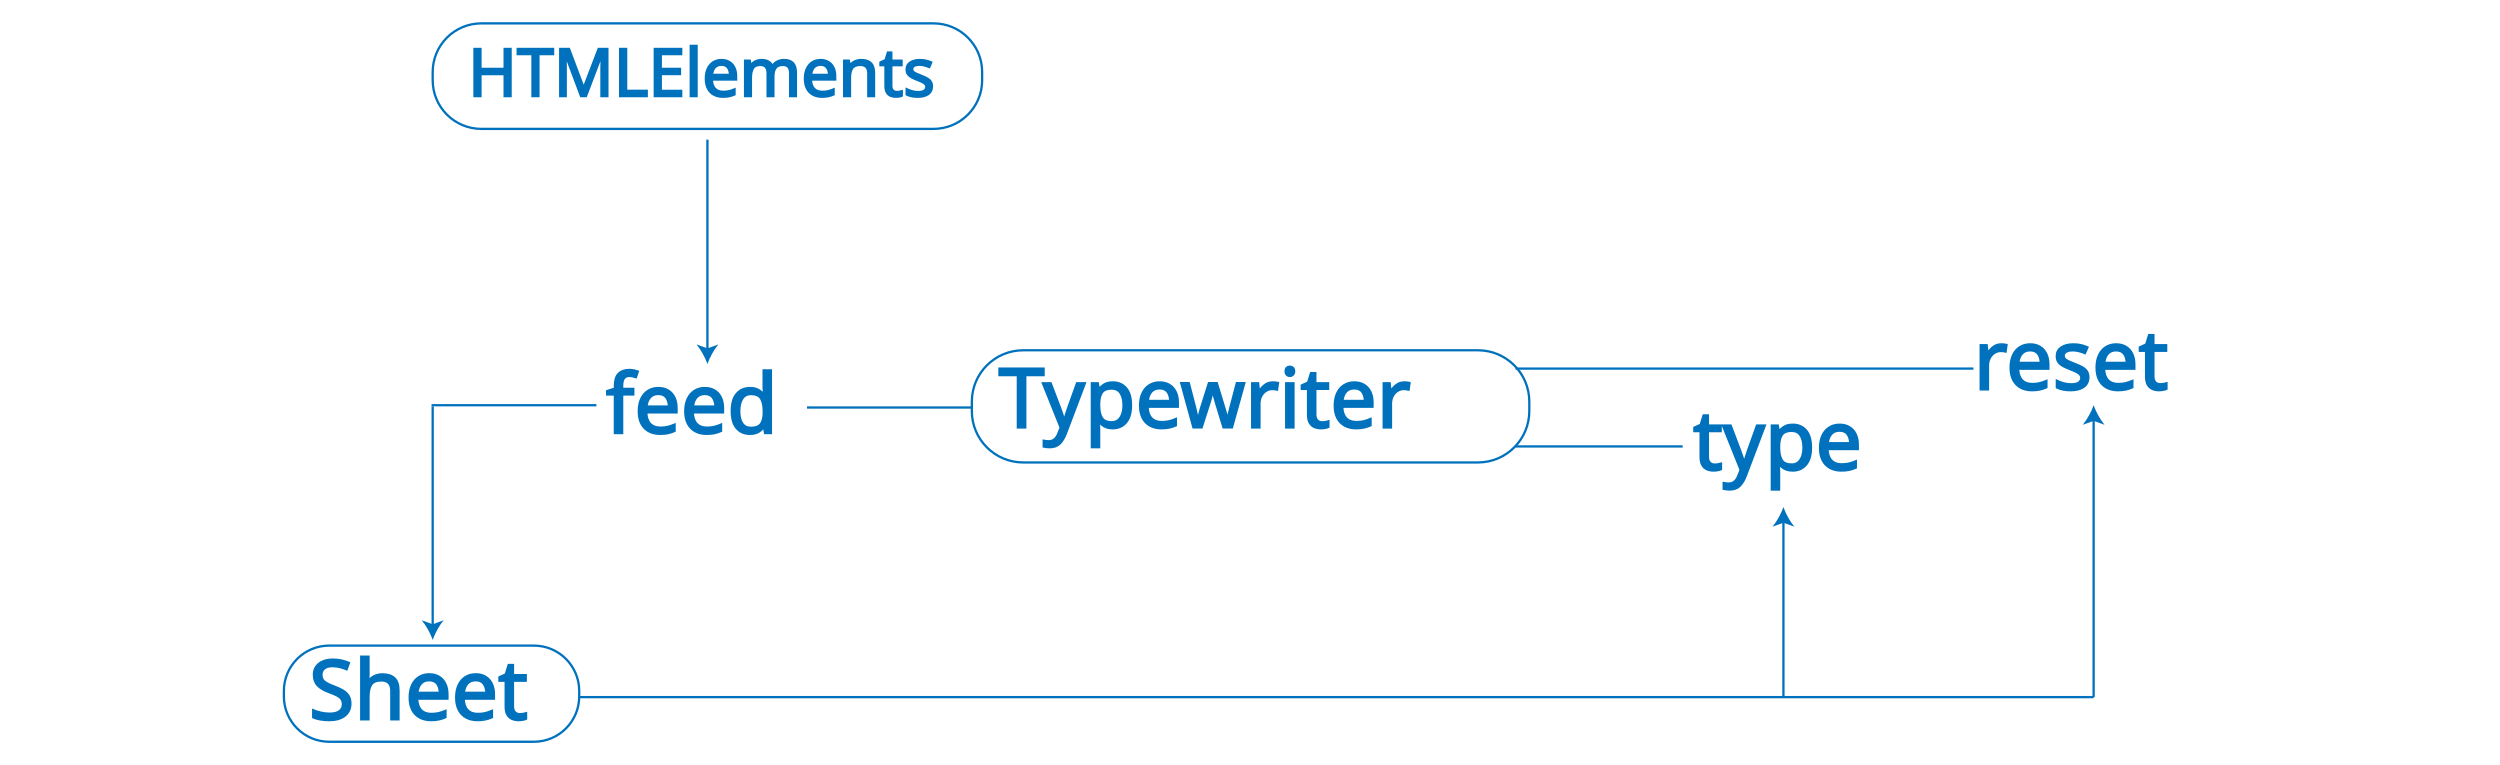
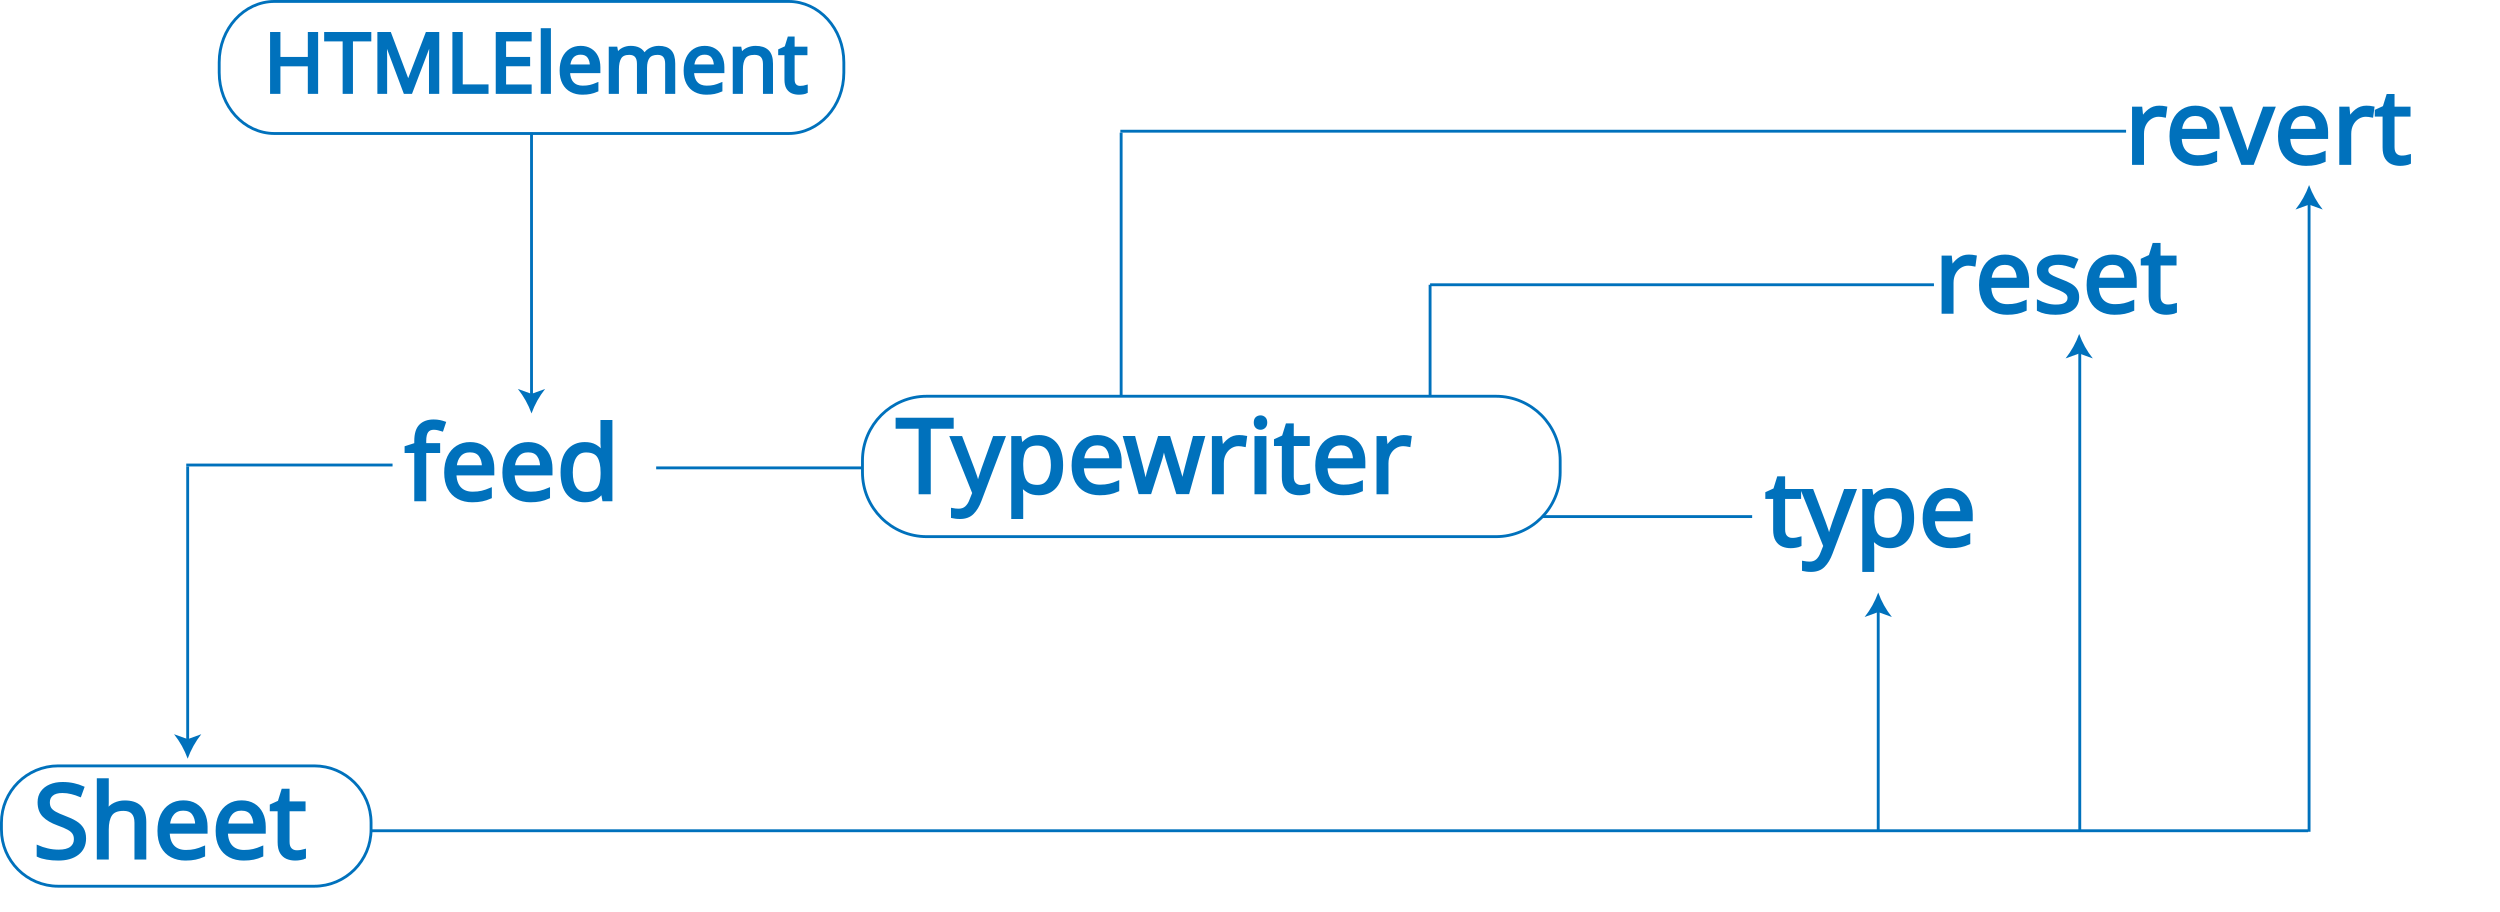
- <svg xmlns="http://www.w3.org/2000/svg" id="Layer_1" data-name="Layer 1" viewBox="0 0 1092 334">
+ <svg xmlns="http://www.w3.org/2000/svg" id="Layer_1" data-name="Layer 1" viewBox="0 0 872.5 317.98">
  <defs>
-     <style>.cls-1{font-size:36px;}.cls-1,.cls-3,.cls-4{fill:#0071bc;}.cls-1,.cls-2,.cls-3{stroke:#0071bc;}.cls-1,.cls-3{font-family:FiraCode-Regular, Fira Code;}.cls-2,.cls-5{fill:none;}.cls-2{stroke-miterlimit:10;}.cls-3{font-size:28.87px;}</style>
+     <style>.cls-1,.cls-2,.cls-4,.cls-5{isolation:isolate;}.cls-1,.cls-2,.cls-7{font-size:36px;}.cls-1,.cls-4,.cls-6,.cls-7{fill:#0071bc;}.cls-1,.cls-2,.cls-4,.cls-5,.cls-7{font-family:FiraCode-Regular, Fira Code;}.cls-2,.cls-3,.cls-5,.cls-8{fill:none;}.cls-2,.cls-3,.cls-5,.cls-7,.cls-8{stroke:#0071bc;}.cls-3{stroke-miterlimit:10;}.cls-4,.cls-5{font-size:28.87px;}</style>
  </defs>
-   <text class="cls-1" transform="translate(436.21 186.7)">Typewriter</text>
-   <rect class="cls-2" x="424.5" y="153" width="243.5" height="49" rx="22.45" />
-   <text class="cls-1" transform="translate(134.96 314.19)">Sheet</text>
-   <rect class="cls-2" x="124" y="282" width="129" height="42" rx="19.82" />
-   <text class="cls-3" transform="translate(204.46 41.98)">HTMLElements</text>
-   <rect class="cls-2" x="189" y="10.21" width="240" height="46.09" rx="21.25" />
-   <line class="cls-2" x1="189" y1="177.5" x2="189" y2="273.46" />
-   <path class="cls-4" d="M353.5,400a30.1,30.1,0,0,0-4.76-8.55l4.76,1.72,4.75-1.72A30.31,30.31,0,0,0,353.5,400Z" transform="translate(-164.5 -120.5)" />
-   <line class="cls-2" x1="188.5" y1="177" x2="260.5" y2="177" />
-   <line class="cls-2" x1="352.5" y1="178" x2="424.5" y2="178" />
-   <text class="cls-1" transform="translate(739.52 205.17)">type</text>
-   <text class="cls-1" transform="translate(264.66 189.15)">feed</text>
-   <text class="cls-1" transform="translate(862.11 170.08)">reset</text>
-   <line class="cls-2" x1="309" y1="61" x2="309" y2="152.96" />
-   <path class="cls-4" d="M473.5,279.5a30.1,30.1,0,0,0-4.76-8.55l4.76,1.72,4.75-1.72A30.31,30.31,0,0,0,473.5,279.5Z" transform="translate(-164.5 -120.5)" />
-   <line class="cls-2" x1="662" y1="161" x2="862" y2="161" />
-   <line class="cls-2" x1="662" y1="195" x2="735" y2="195" />
-   <line class="cls-2" x1="253" y1="304.5" x2="914.5" y2="304.5" />
-   <line class="cls-2" x1="914.5" y1="304.5" x2="914.5" y2="183.04" />
-   <path class="cls-4" d="M1079,297.5a30.1,30.1,0,0,0,4.76,8.55l-4.76-1.72-4.75,1.72A30.31,30.31,0,0,0,1079,297.5Z" transform="translate(-164.5 -120.5)" />
-   <line class="cls-2" x1="779" y1="304.5" x2="779" y2="227.54" />
-   <path class="cls-4" d="M943.5,342a30.1,30.1,0,0,0,4.76,8.55l-4.76-1.72-4.75,1.72A30.31,30.31,0,0,0,943.5,342Z" transform="translate(-164.5 -120.5)" />
-   <rect class="cls-5" width="1092" height="334" />
+   <text class="cls-1" transform="translate(312.71 171.99)">Typewriter</text>
+   <text class="cls-2" transform="translate(312.71 171.99)">Typewriter</text>
+   <rect class="cls-3" x="301" y="138.29" width="243.5" height="49" rx="22.45" />
+   <text class="cls-1" transform="translate(11.46 299.48)">Sheet</text>
+   <text class="cls-2" transform="translate(11.46 299.48)">Sheet</text>
+   <rect class="cls-3" x="0.5" y="267.29" width="129" height="42" rx="19.82" />
+   <text class="cls-4" transform="translate(91.96 32.27)">HTMLElement</text>
+   <text class="cls-5" transform="translate(91.96 32.27)">HTMLElement</text>
+   <path class="cls-3" d="M356.3,232.21H535.7c10.66,0,19.3,9.51,19.3,21.25v3.59c0,11.74-8.64,21.25-19.3,21.25H356.3c-10.66,0-19.3-9.51-19.3-21.25v-3.59C337,241.72,345.64,232.21,356.3,232.21Z" transform="translate(-260.5 -231.71)" />
+   <line class="cls-3" x1="65.5" y1="162.79" x2="65.5" y2="258.75" />
+   <path class="cls-6" d="M326,496.5a30.16,30.16,0,0,0-4.76-8.55l4.76,1.72,4.75-1.72A30.13,30.13,0,0,0,326,496.5Z" transform="translate(-260.5 -231.71)" />
+   <line class="cls-3" x1="65" y1="162.29" x2="137" y2="162.29" />
+   <line class="cls-3" x1="229" y1="163.29" x2="301" y2="163.29" />
+   <text class="cls-1" transform="translate(616.02 190.46)">type</text>
+   <text class="cls-2" transform="translate(616.02 190.46)">type</text>
+   <text class="cls-1" transform="translate(141.16 174.44)">feed</text>
+   <text class="cls-2" transform="translate(141.16 174.44)">feed</text>
+   <text class="cls-1" transform="translate(675.05 109)">reset</text>
+   <text class="cls-2" transform="translate(675.05 109)">reset</text>
+   <line class="cls-3" x1="185.5" y1="46.29" x2="185.5" y2="138.25" />
+   <path class="cls-6" d="M446,376a30.16,30.16,0,0,0-4.76-8.55l4.76,1.72,4.75-1.72A30.13,30.13,0,0,0,446,376Z" transform="translate(-260.5 -231.71)" />
+   <line class="cls-3" x1="499.1" y1="99.38" x2="674.95" y2="99.38" />
+   <line class="cls-3" x1="538.5" y1="180.29" x2="611.5" y2="180.29" />
+   <line class="cls-3" x1="129.5" y1="289.93" x2="805.5" y2="289.93" />
+   <line class="cls-3" x1="725.84" y1="289.79" x2="725.84" y2="122.58" />
+   <line class="cls-3" x1="805.87" y1="290.29" x2="805.87" y2="70.62" />
+   <path class="cls-6" d="M1066.37,296.29a30.59,30.59,0,0,0,4.76,8.55l-4.76-1.72-4.75,1.72A30.31,30.31,0,0,0,1066.37,296.29Z" transform="translate(-260.5 -231.71)" />
+   <path class="cls-6" d="M986.13,348.25a29.68,29.68,0,0,0,4.76,8.55l-4.76-1.72-4.75,1.72A30.37,30.37,0,0,0,986.13,348.25Z" transform="translate(-260.5 -231.71)" />
+   <line class="cls-3" x1="655.5" y1="289.79" x2="655.5" y2="212.83" />
+   <path class="cls-6" d="M916,438.5a30.16,30.16,0,0,0,4.76,8.55L916,445.33l-4.75,1.72A30.13,30.13,0,0,0,916,438.5Z" transform="translate(-260.5 -231.71)" />
+   <line class="cls-3" x1="499.1" y1="99.38" x2="499.1" y2="138.25" />
+   <line class="cls-3" x1="391.28" y1="46.29" x2="391.28" y2="138.25" />
+   <text class="cls-7" transform="translate(741.52 57.03)">revert</text>
+   <line class="cls-8" x1="391" y1="45.79" x2="742" y2="45.79" />
</svg>
